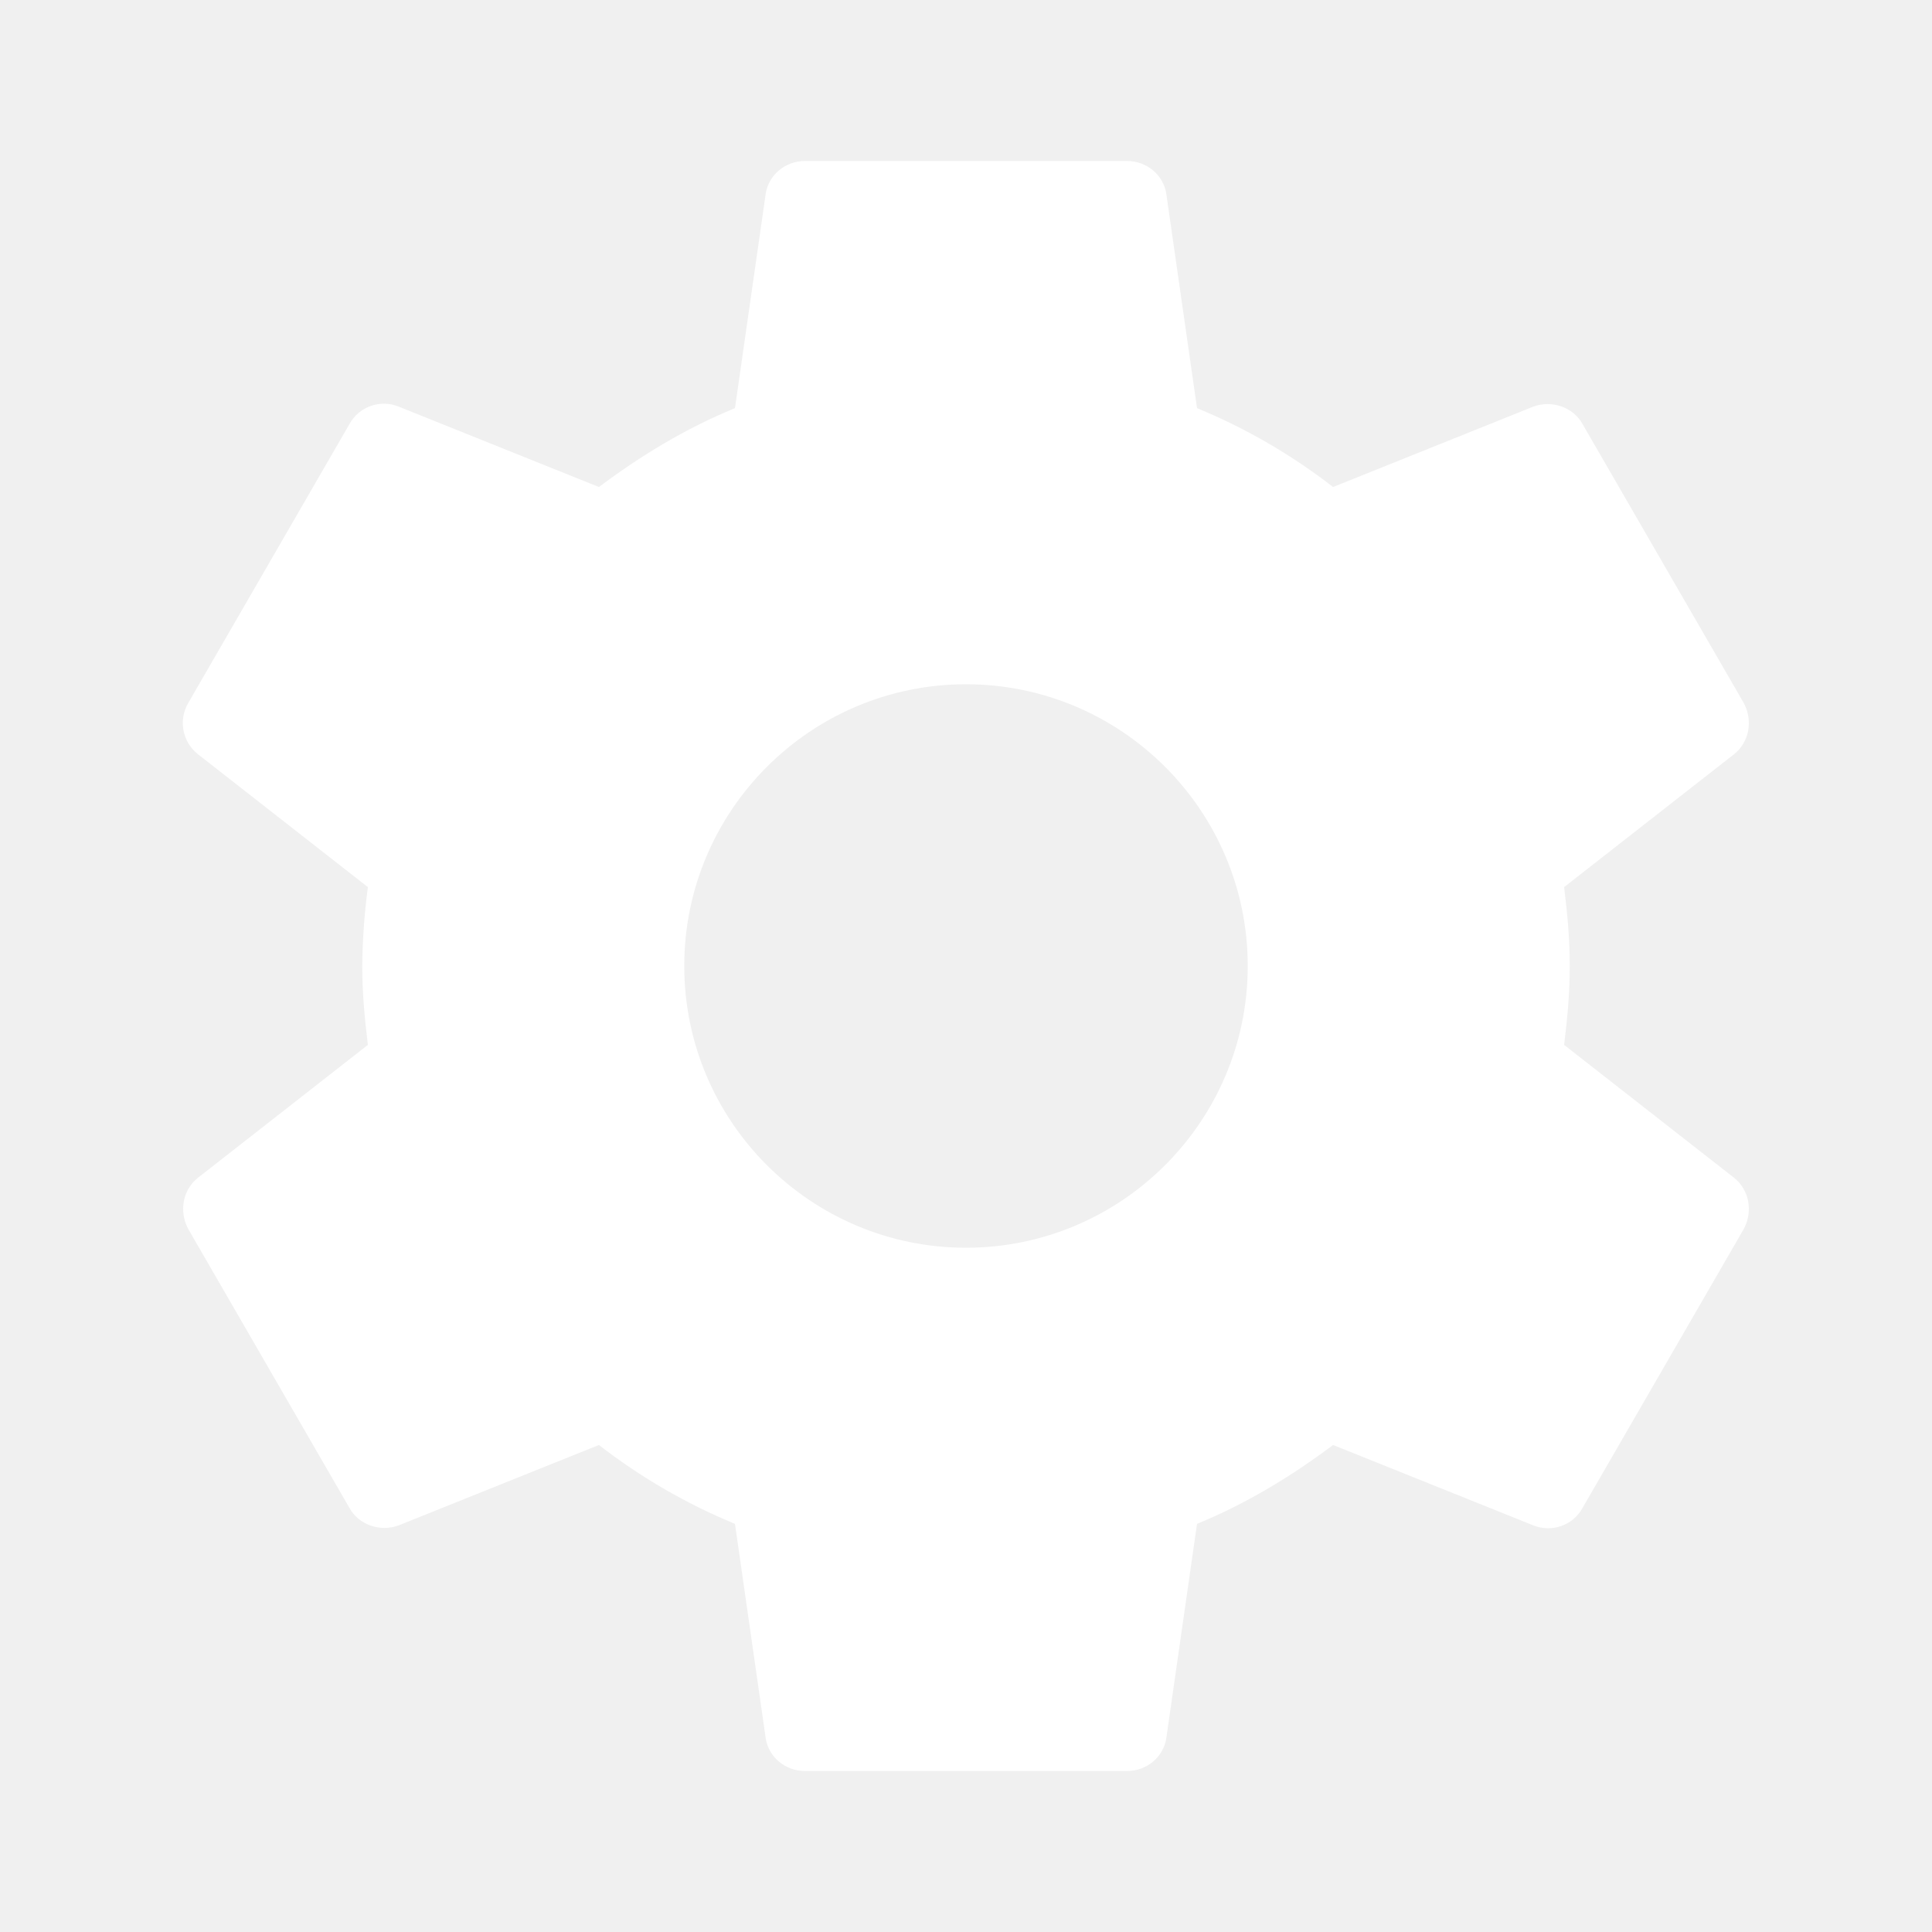
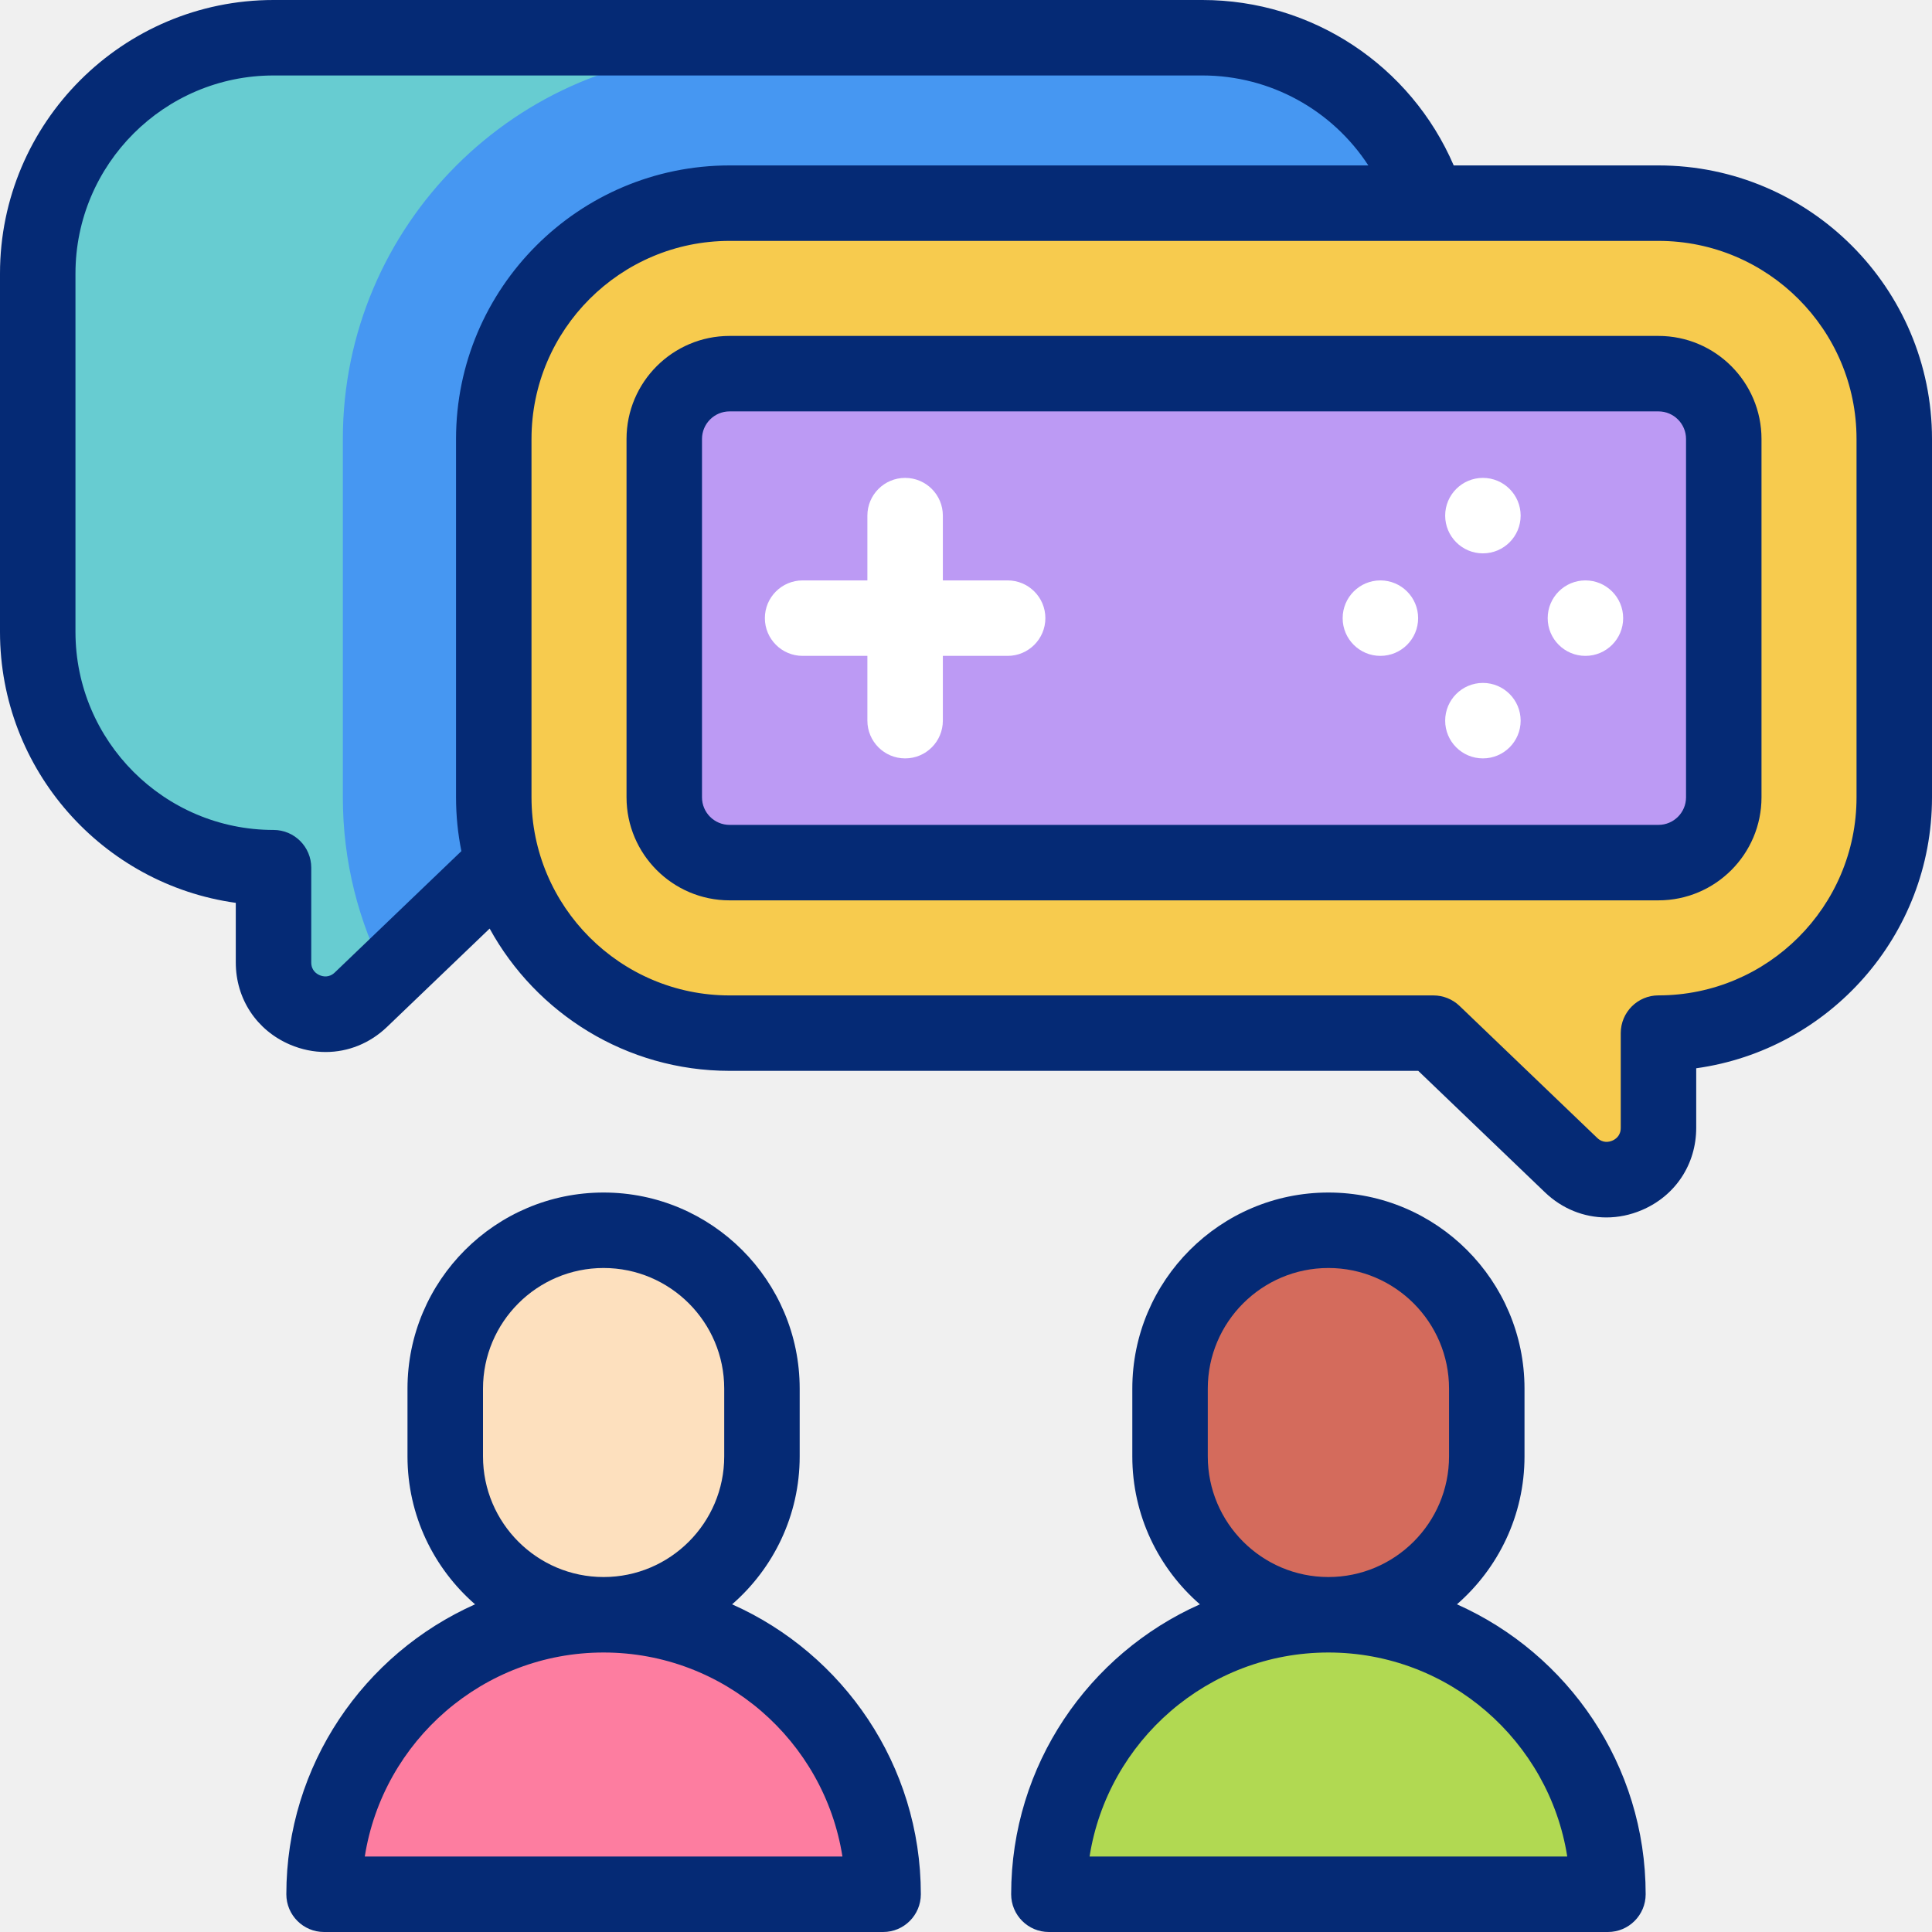
- <svg xmlns="http://www.w3.org/2000/svg" width="52" height="52" fill="none">
-   <path d="M42.098 28.123c.087-.693.152-1.386.152-2.123 0-.737-.065-1.43-.152-2.123l4.572-3.575c.412-.325.52-.91.26-1.387l-4.333-7.497c-.26-.476-.845-.65-1.322-.476l-5.395 2.166a15.833 15.833 0 0 0-3.662-2.123l-.823-5.742c-.065-.52-.52-.91-1.062-.91h-8.666c-.542 0-.997.39-1.062.91l-.823 5.742c-1.322.542-2.535 1.278-3.662 2.123l-5.395-2.166a1.057 1.057 0 0 0-1.322.476L5.07 18.915a1.068 1.068 0 0 0 .26 1.387l4.572 3.575A17.181 17.181 0 0 0 9.75 26c0 .715.065 1.43.152 2.123L5.33 31.698c-.412.325-.52.91-.26 1.387l4.333 7.497c.26.476.845.65 1.322.476l5.395-2.166a15.834 15.834 0 0 0 3.662 2.123l.823 5.742c.065.52.52.91 1.062.91h8.666c.542 0 .997-.39 1.062-.91l.823-5.742c1.322-.542 2.535-1.278 3.662-2.123l5.395 2.166c.498.195 1.062 0 1.322-.476l4.333-7.497c.26-.477.152-1.062-.26-1.387l-4.572-3.575ZM26 33.583c-4.182 0-7.583-3.401-7.583-7.583s3.401-7.583 7.583-7.583 7.583 3.401 7.583 7.583-3.401 7.583-7.583 7.583Z" fill="#fff" />
+ <svg xmlns="http://www.w3.org/2000/svg" width="48" height="48" viewBox="0 0 48 48" fill="none">
+   <g clip-path="url(#clip0_1_438)">
+     <path d="M6.796 0.938H29.874C33.104 0.938 35.732 3.566 35.732 6.796V15.7C35.732 18.93 33.104 21.558 29.874 21.558H12.388L8.966 24.838C8.151 25.619 6.796 25.041 6.796 23.912V21.558C3.566 21.558 0.938 18.93 0.938 15.7V6.796C0.938 3.566 3.566 0.938 6.796 0.938Z" fill="#67CCD1" />
+     <path d="M8.518 10.906V19.809C8.518 21.404 8.908 22.908 9.598 24.232L12.388 21.558H29.874C33.104 21.558 35.732 18.93 35.732 15.7V6.796C35.732 4.276 34.133 2.123 31.896 1.297H18.126C12.828 1.297 8.518 5.608 8.518 10.906Z" fill="#4697F2" />
+     <path d="M41.204 5.047H18.126C14.896 5.047 12.268 7.675 12.268 10.906V19.809C12.268 23.04 14.896 25.668 18.126 25.668H35.612L39.033 28.947C39.849 29.729 41.204 29.151 41.204 28.021V25.668C44.434 25.668 47.062 23.04 47.062 19.809V10.906C47.062 7.675 44.434 5.047 41.204 5.047Z" fill="#F7CB4E" />
+     <path d="M14.996 40.118C12.823 40.118 11.062 38.356 11.062 36.184V34.5C11.062 32.327 12.823 30.566 14.996 30.566C17.169 30.566 18.931 32.327 18.931 34.5V36.184C18.931 38.356 17.169 40.118 14.996 40.118Z" fill="#FDE0BE" />
+     <path d="M8.052 47.063C8.052 43.227 11.161 40.118 14.996 40.118C18.832 40.118 21.941 43.227 21.941 47.063H8.052Z" fill="#FD7DA0" />
+     <path d="M33.004 40.118C30.831 40.118 29.069 38.356 29.069 36.184V34.5C29.069 32.327 30.831 30.566 33.004 30.566C35.176 30.566 36.938 32.327 36.938 34.5V36.184C36.938 38.356 35.176 40.118 33.004 40.118Z" fill="#D46B5C" />
+     <path d="M26.059 47.063C26.059 43.227 29.168 40.118 33.004 40.118C36.839 40.118 39.948 43.227 39.948 47.063H26.059Z" fill="#B1D952" />
+     <path d="M41.204 21.432H18.126C17.23 21.432 16.504 20.705 16.504 19.809V10.906C16.504 10.01 17.23 9.283 18.126 9.283H41.204C42.1 9.283 42.827 10.01 42.827 10.906V19.809C42.827 20.705 42.1 21.432 41.204 21.432Z" fill="#BC9AF4" />
+     <path d="M25.035 14.42H23.425V12.81C23.425 12.293 23.006 11.873 22.488 11.873C21.97 11.873 21.55 12.293 21.55 12.81V14.42H19.941C19.423 14.42 19.003 14.84 19.003 15.357C19.003 15.875 19.423 16.295 19.941 16.295H21.55V17.904C21.55 18.422 21.97 18.842 22.488 18.842C23.006 18.842 23.425 18.422 23.425 17.904V16.295H25.035C25.552 16.295 25.972 15.875 25.972 15.357C25.972 14.84 25.552 14.42 25.035 14.42Z" fill="white" />
+     <path d="M34.295 16.295C34.813 16.295 35.233 15.876 35.233 15.358C35.233 14.84 34.813 14.42 34.295 14.42C33.778 14.42 33.358 14.84 33.358 15.358C33.358 15.876 33.778 16.295 34.295 16.295Z" fill="white" />
+     <path d="M39.389 16.295C39.907 16.295 40.327 15.876 40.327 15.358C40.327 14.84 39.907 14.42 39.389 14.42C38.871 14.42 38.452 14.84 38.452 15.358C38.452 15.876 38.871 16.295 39.389 16.295Z" fill="white" />
+     <path d="M36.842 13.748C37.36 13.748 37.78 13.328 37.78 12.81C37.78 12.293 37.36 11.873 36.842 11.873C36.325 11.873 35.905 12.293 35.905 12.81C35.905 13.328 36.325 13.748 36.842 13.748Z" fill="white" />
+     <path d="M36.842 18.842C37.36 18.842 37.78 18.423 37.78 17.905C37.78 17.387 37.36 16.967 36.842 16.967C36.325 16.967 35.905 17.387 35.905 17.905C35.905 18.423 36.325 18.842 36.842 18.842Z" fill="white" />
+     <path d="M41.204 4.11H36.117C35.05 1.63 32.606 0 29.874 0H6.796C3.049 0 0 3.049 0 6.796V15.7C0 19.129 2.553 21.973 5.858 22.431V23.912C5.858 24.816 6.375 25.599 7.207 25.954C7.496 26.077 7.795 26.137 8.091 26.137C8.647 26.137 9.189 25.923 9.615 25.514L12.165 23.07C13.321 25.175 15.56 26.605 18.126 26.605H35.236L38.385 29.624C38.812 30.033 39.353 30.247 39.91 30.247C40.205 30.247 40.504 30.187 40.792 30.064C41.625 29.709 42.142 28.926 42.142 28.021V26.541C45.447 26.083 48 23.239 48 19.81V10.906C48 7.159 44.951 4.11 41.204 4.11ZM8.318 24.161C8.174 24.298 8.022 24.262 7.943 24.229C7.865 24.196 7.733 24.11 7.733 23.912V21.558C7.733 21.04 7.314 20.62 6.796 20.62C4.083 20.62 1.875 18.413 1.875 15.7V6.796C1.875 4.083 4.083 1.875 6.796 1.875H29.874C31.565 1.875 33.102 2.738 33.996 4.11H18.126C14.379 4.11 11.33 7.159 11.33 10.906V19.81C11.33 20.267 11.376 20.714 11.463 21.146L8.318 24.161ZM46.125 19.81C46.125 22.523 43.917 24.73 41.204 24.73C40.686 24.73 40.267 25.15 40.267 25.668V28.021C40.267 28.22 40.135 28.306 40.057 28.339C39.979 28.372 39.826 28.408 39.682 28.271L36.261 24.991C36.087 24.824 35.854 24.731 35.612 24.731H18.126C15.413 24.731 13.205 22.523 13.205 19.81V10.906C13.205 8.193 15.413 5.985 18.126 5.985H41.204C43.917 5.985 46.125 8.192 46.125 10.906V19.81Z" fill="#052A75" />
+     <path d="M18.189 39.859C19.217 38.965 19.868 37.649 19.868 36.184V34.5C19.868 31.814 17.683 29.628 14.996 29.628C12.31 29.628 10.124 31.814 10.124 34.5V36.184C10.124 37.649 10.776 38.965 11.803 39.859C9.044 41.087 7.114 43.852 7.114 47.062C7.114 47.58 7.534 48 8.052 48H21.941C22.459 48 22.878 47.58 22.878 47.062C22.878 43.852 20.948 41.087 18.189 39.859ZM12 36.184V34.5C12 32.848 13.344 31.503 14.996 31.503C16.649 31.503 17.993 32.848 17.993 34.5V36.184C17.993 37.836 16.649 39.181 14.996 39.181C13.344 39.181 12 37.836 12 36.184ZM9.063 46.125C9.514 43.256 12.003 41.056 14.996 41.056C17.99 41.056 20.479 43.256 20.93 46.125H9.063Z" fill="#052A75" />
+     <path d="M36.197 39.859C37.224 38.965 37.876 37.649 37.876 36.184V34.5C37.876 31.814 35.69 29.628 33.004 29.628C30.317 29.628 28.132 31.814 28.132 34.5V36.184C28.132 37.649 28.783 38.965 29.811 39.859C27.052 41.087 25.122 43.852 25.122 47.062C25.122 47.58 25.541 48 26.059 48H39.948C40.466 48 40.886 47.58 40.886 47.062C40.886 43.852 38.956 41.087 36.197 39.859ZM30.007 36.184V34.5C30.007 32.848 31.351 31.503 33.004 31.503C34.656 31.503 36.001 32.848 36.001 34.5V36.184C36.001 37.836 34.656 39.181 33.004 39.181C31.351 39.181 30.007 37.836 30.007 36.184ZM27.07 46.125C27.521 43.256 30.01 41.056 33.004 41.056C35.997 41.056 38.486 43.256 38.938 46.125H27.07Z" fill="#052A75" />
+     <path d="M41.204 8.346H18.126C16.715 8.346 15.566 9.494 15.566 10.906V19.809C15.566 21.221 16.715 22.369 18.126 22.369H41.204C42.616 22.369 43.764 21.221 43.764 19.809V10.906C43.764 9.494 42.616 8.346 41.204 8.346ZM41.889 19.809C41.889 20.187 41.582 20.494 41.204 20.494H18.126C17.748 20.494 17.441 20.187 17.441 19.809V10.906C17.441 10.528 17.748 10.221 18.126 10.221H41.204C41.582 10.221 41.889 10.528 41.889 10.906L41.889 19.809Z" fill="#052A75" />
+   </g>
+   <defs>
+     <clipPath id="clip0_1_438">
+       <rect width="48" height="48" fill="white" />
+     </clipPath>
+   </defs>
</svg>
